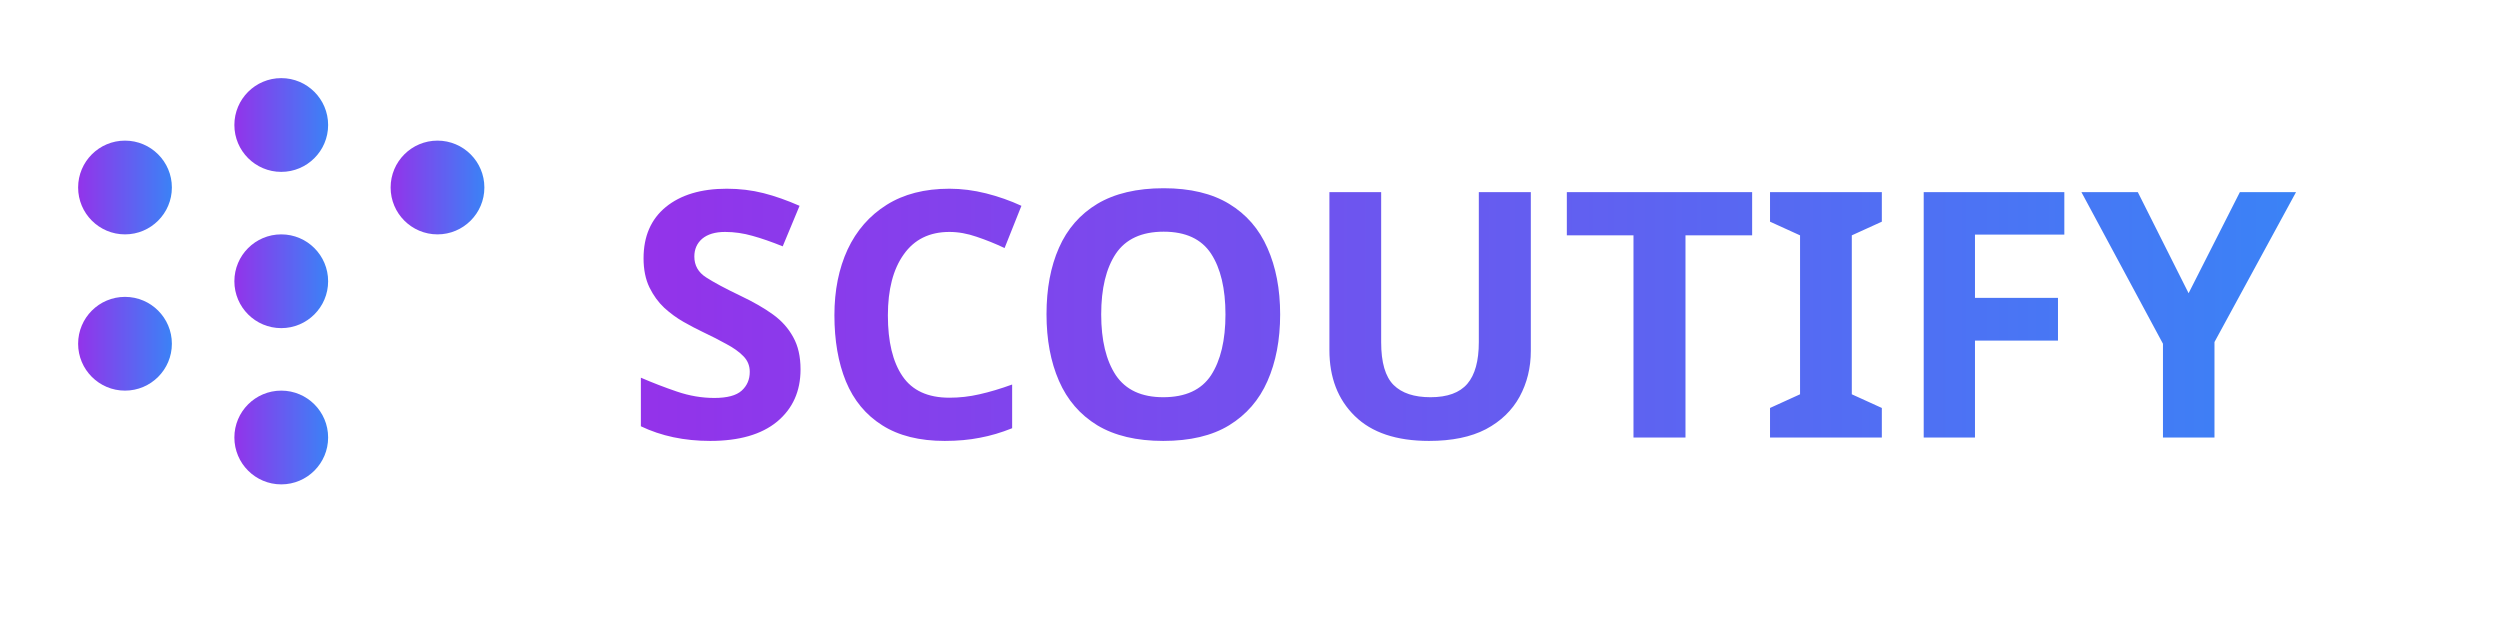
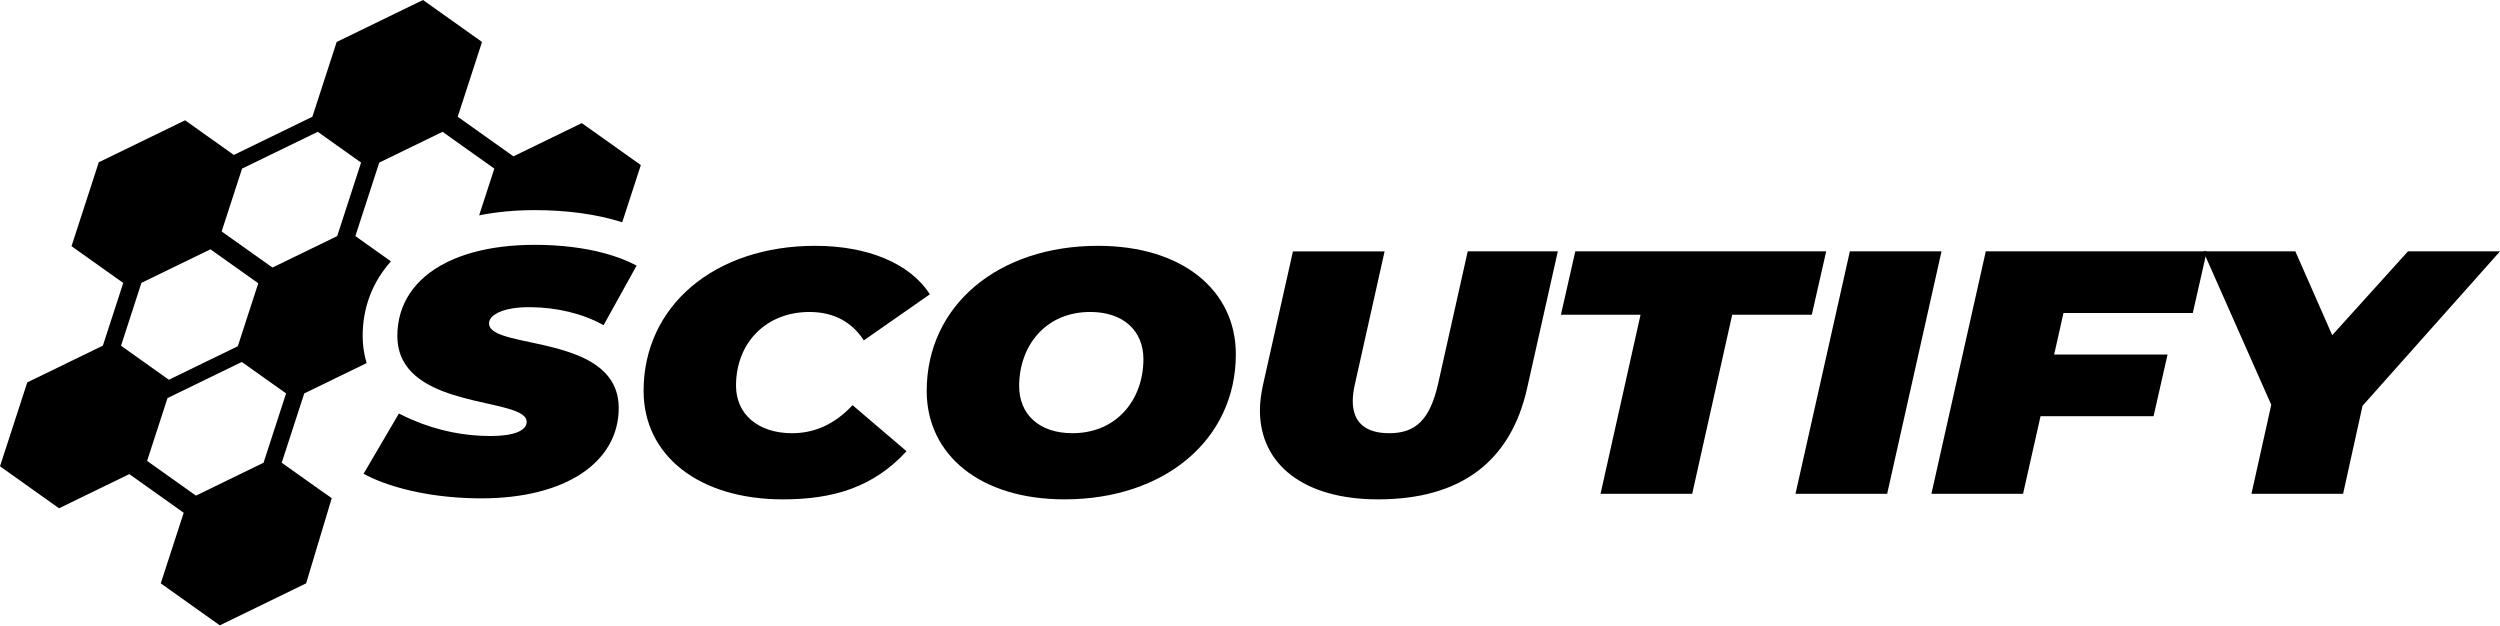
- <svg xmlns="http://www.w3.org/2000/svg" viewBox="0 0 160 40">
-   <defs>
-     <linearGradient id="grad" x1="0%" y1="0%" x2="100%" y2="0%">
-       <stop offset="0%" style="stop-color:#9333ea;stop-opacity:1" />
-       <stop offset="100%" style="stop-color:#3b82f6;stop-opacity:1" />
-     </linearGradient>
-   </defs>
-   <circle cx="8" cy="12" r="3" fill="url(#grad)" />
-   <circle cx="18" cy="8" r="3" fill="url(#grad)" />
-   <circle cx="28" cy="12" r="3" fill="url(#grad)" />
-   <circle cx="8" cy="22" r="3" fill="url(#grad)" />
-   <circle cx="18" cy="18" r="3" fill="url(#grad)" />
-   <circle cx="18" cy="28" r="3" fill="url(#grad)" />
-   <text x="40" y="28" font-family="system-ui, sans-serif" font-size="22" font-weight="700" fill="url(#grad)">SCOUTIFY</text>
+ <svg xmlns="http://www.w3.org/2000/svg" id="Layer_1" data-name="Layer 1" viewBox="0 0 1513 378.45">
+   <path d="M200.78,301.48l-8.64-6.04-1.1-.79-20.54-14.61,13.63-41.94,37.79-18.38c-1.83-5.82-2.44-11.46-2.44-16.42,0-17.16,5.96-32.69,17.11-45.12l-21.53-15.3,14.46-44.48,38.31-18.63,31.34,22.27-9.2,28.3c10.4-2.1,21.7-3.17,33.72-3.17,19.68,0,37.61,2.51,52.89,7.34l11.25-34.61-35.73-25.4-41.37,20.12-33.72-23.96,14.71-45.27L255.99,0l-52.23,25.39-14.71,45.27-47.53,23.11-29.5-20.96-52.24,25.39-16.5,50.79,31.31,22.25-12.33,37.94-45.76,22.25L0,282.21l35.73,25.4,42.53-20.68,32.92,23.39-13.89,42.73,35.74,25.4,52.23-25.4,15.52-51.57M73.24,209.24l12.36-38.06,41.76-20.3,16.04,11.39,12.9,9.17-12.37,38.1-18.87,9.17-22.87,11.11-28.95-20.58ZM159.5,280.04l-40.92,19.91-29.56-21.01,12.36-38.03,26.09-12.68,18.86-9.17,26.8,19.04-13.63,41.94ZM204.07,142.88l-39.17,19.04-12.91-9.17-17.85-12.68,12.36-38.03,45.82-22.27,26.2,18.63-14.45,44.48Z" />
+   <path d="M560.84,236.6c0-51.78,43.25-87.83,103.65-87.83,51.24,0,83.44,27.04,83.44,65.61,0,51.78-43.25,87.83-103.65,87.83-51.24,0-83.44-27.04-83.44-65.61ZM692,217.31c0-16.98-11.99-28.51-32.2-28.51-27.27,0-43.01,20.75-43.01,44.86,0,16.98,11.99,28.51,32.2,28.51,27.27,0,43.01-20.75,43.01-44.86Z" />
+   <path d="M762.51,248.34c0-5.03.71-10.06,1.88-15.51l18.1-80.7h55.47l-17.86,79.87c-.94,3.98-1.41,7.55-1.41,10.69,0,13.21,7.99,19.49,22.09,19.49,15.98,0,24.68-8.18,29.62-30.19l17.86-79.87h54.53l-18.57,82.8c-9.87,44.02-39.72,67.29-90.26,67.29-44.66,0-71.45-20.96-71.45-53.87Z" />
+   <path d="M992.85,190.48h-48.18l8.7-38.36h151.84l-8.7,38.36h-48.18l-24.21,108.37h-55.47l24.21-108.37Z" />
+   <path d="M1119.54,152.12h55.47l-32.91,146.74h-55.47l32.91-146.74Z" />
+   <path d="M1248.81,189.43l-5.64,25.15h68.63l-8.46,37.31h-68.4l-10.58,46.96h-55.47l32.91-146.74h133.74l-8.46,37.31h-78.27Z" />
+   <path d="M1429.8,245.61l-11.75,53.24h-55.47l11.99-53.87-41.13-92.86h55.7l22.33,50.73,45.83-50.73h55.7l-83.21,93.49Z" />
+   <g>
+     <path d="M374.45,246.9c0,32.7-31.96,54.71-83.2,54.71-.84,0-1.68-.01-2.51-.02-8.02-.09-15.76-.66-23.1-1.6-11.5-1.48-22-3.91-30.94-6.96-4.38-1.49-8.37-3.13-11.93-4.89-.94-.46-1.86-.93-2.74-1.41l21.39-36.47c2.76,1.42,5.54,2.73,8.32,3.91,15.67,6.69,31.58,9.71,47.15,9.71,14.34,0,21.86-3.35,21.86-8.59,0-13.56-59.77-8.38-74.85-37.22-2.17-4.16-3.42-9.03-3.42-14.77,0-19.26,10.43-34.66,29.26-44.24,0-.01.03-.01.04-.02l2.07-1.01c4.39-2.07,9.21-3.83,14.43-5.27,10.82-2.99,23.36-4.59,37.41-4.59,15.46,0,29.88,1.76,42.26,5.13,7.19,1.95,13.7,4.44,19.32,7.45l-19.98,36.05c-12.84-7.15-28.36-10.72-43.94-10.89-.4-.01-.79-.01-1.19-.01-3.8,0-7.14.26-10.04.74-9.48,1.53-14.17,5.26-14.17,9.11,0,3.36,3.41,5.58,8.8,7.39,2.88.97,6.33,1.82,10.13,2.67,23.23,5.19,59.57,10.28,59.57,41.09Z" />
+     <path d="M191.04,294.65l-.08.14,1.18.65-1.1-.79Z" />
+   </g>
+   <path d="M389.5,236.6c0-51.57,43.01-87.83,103.89-87.83,31.5,0,57.35,10.48,69.34,29.35l-39.96,27.88c-7.05-10.9-17.86-17.19-32.91-17.19-26.09,0-44.42,18.45-44.42,44.65,0,17.19,13.4,28.72,33.85,28.72,12.93,0,25.39-4.82,36.67-16.98l32.67,27.88c-19.98,21.8-44.42,29.14-74.74,29.14-51,0-84.38-26.62-84.38-65.61Z" />
</svg>
